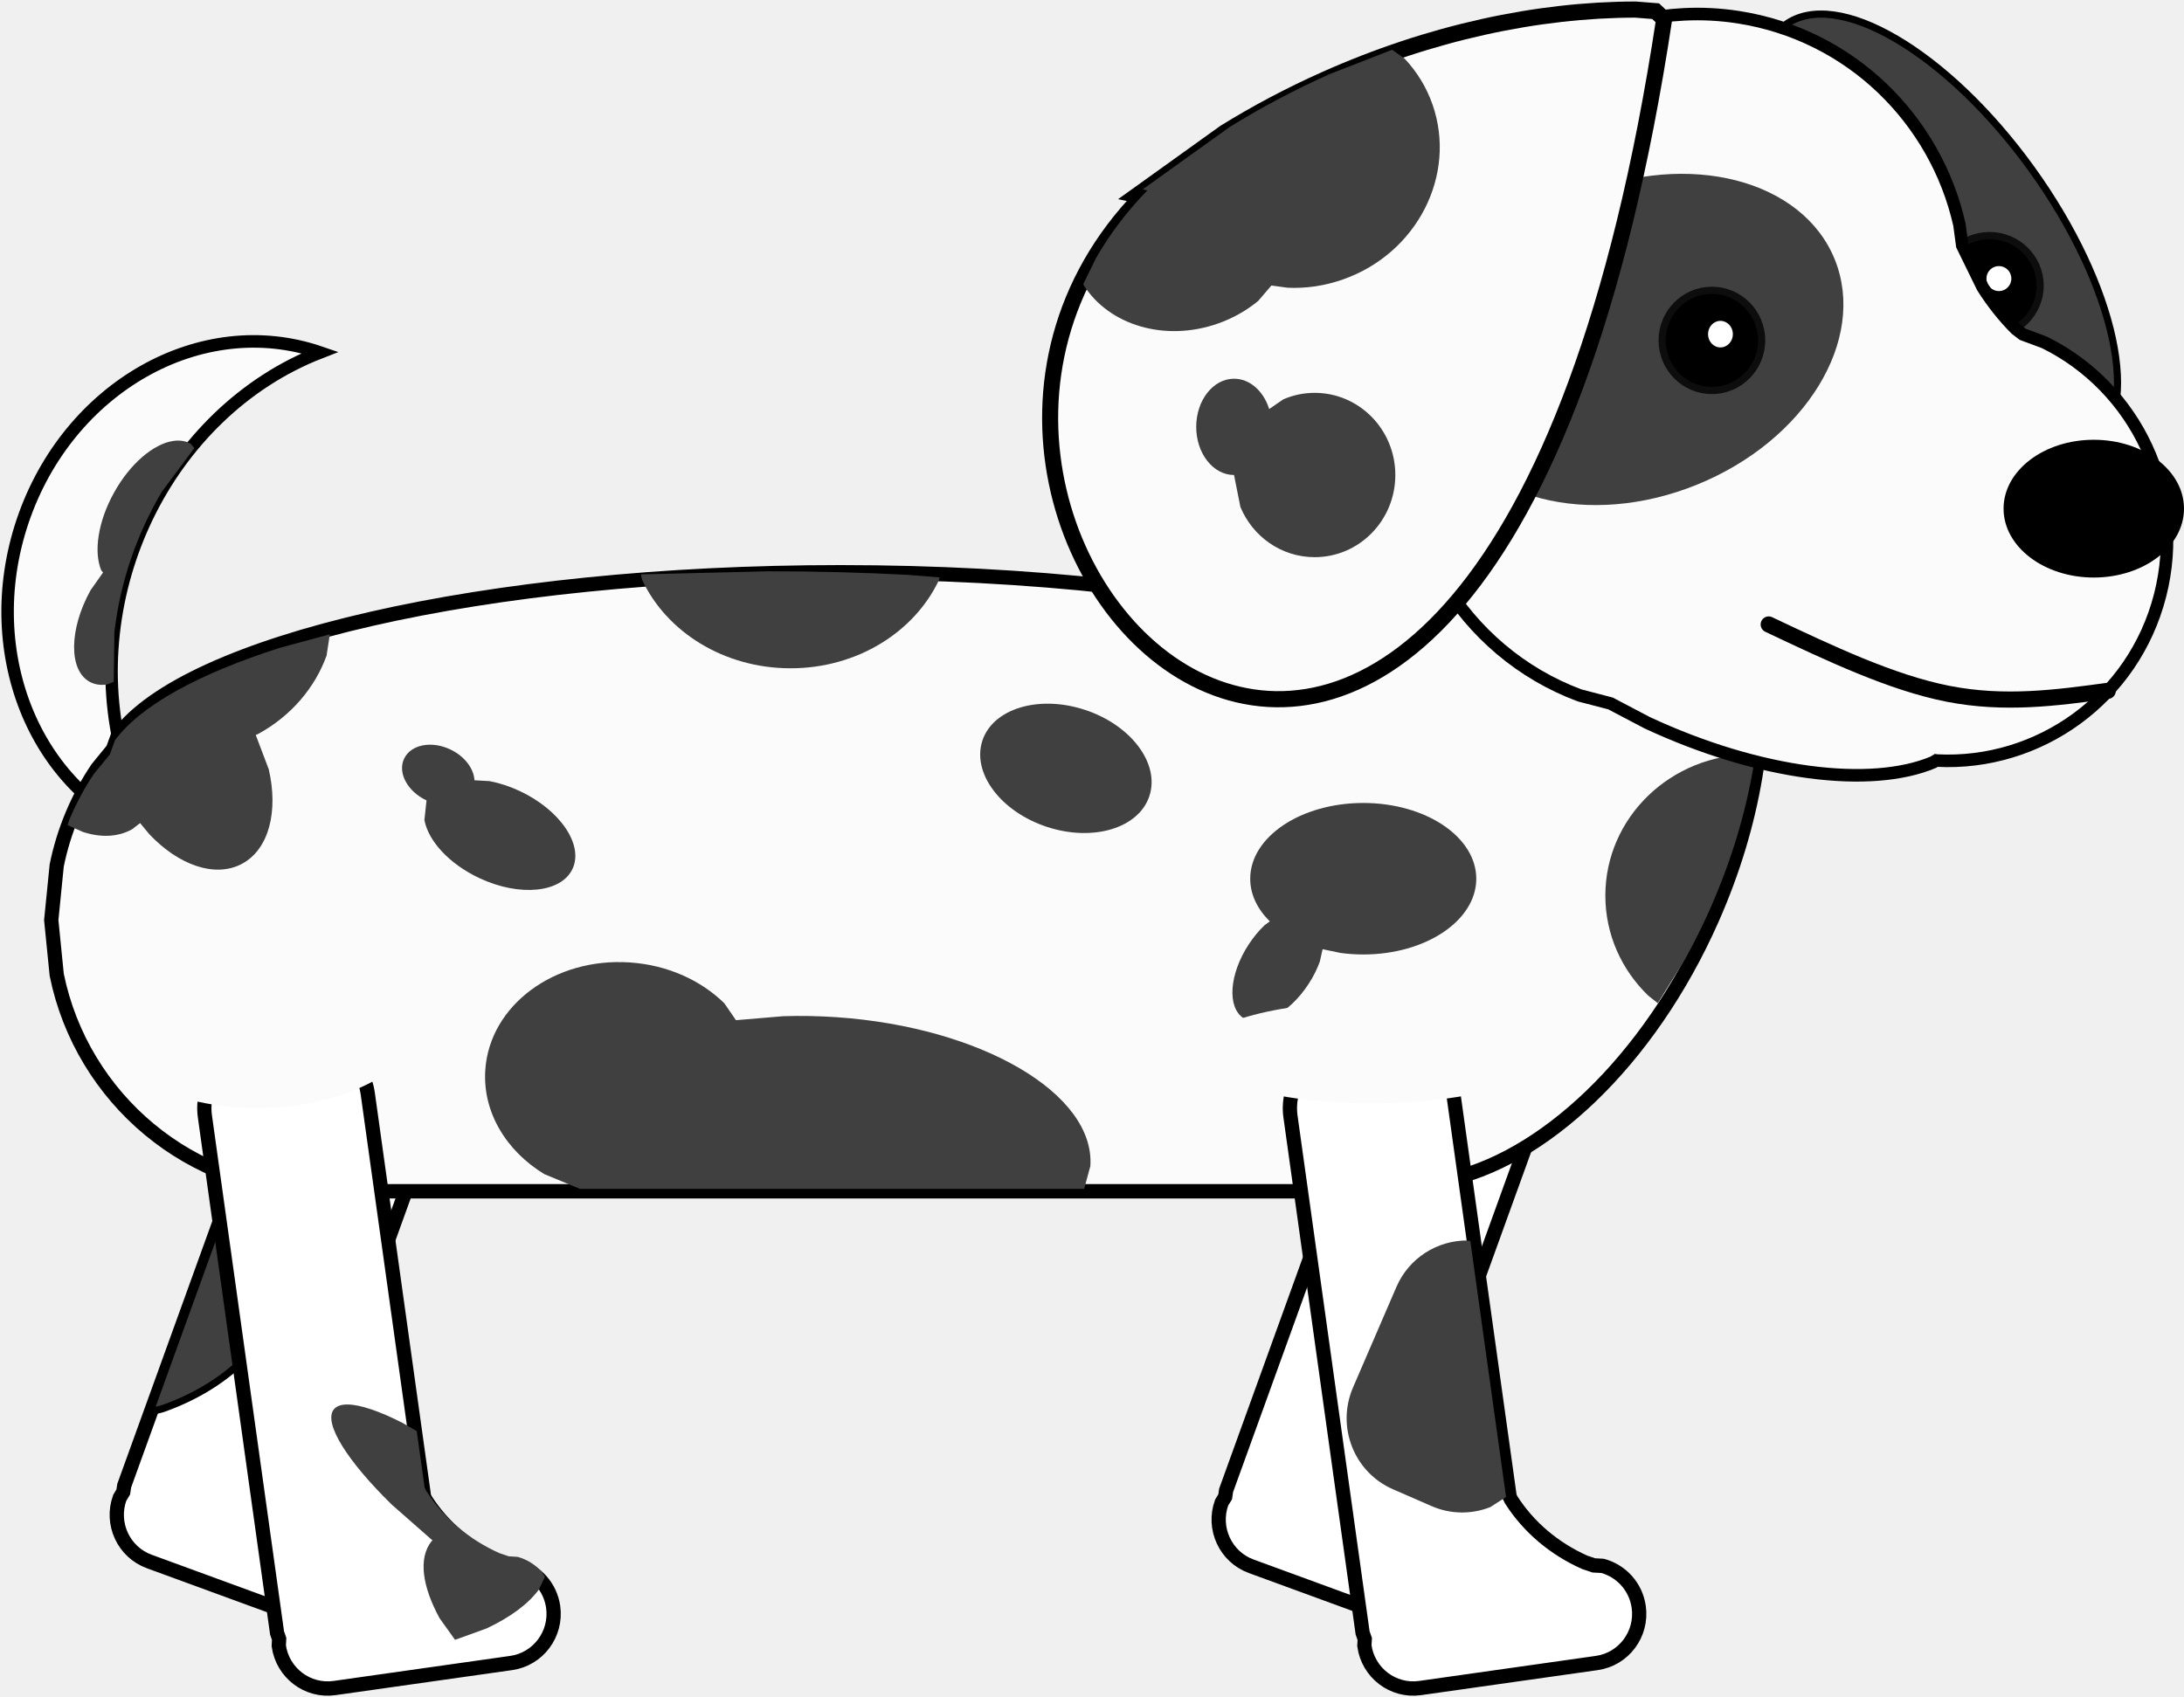
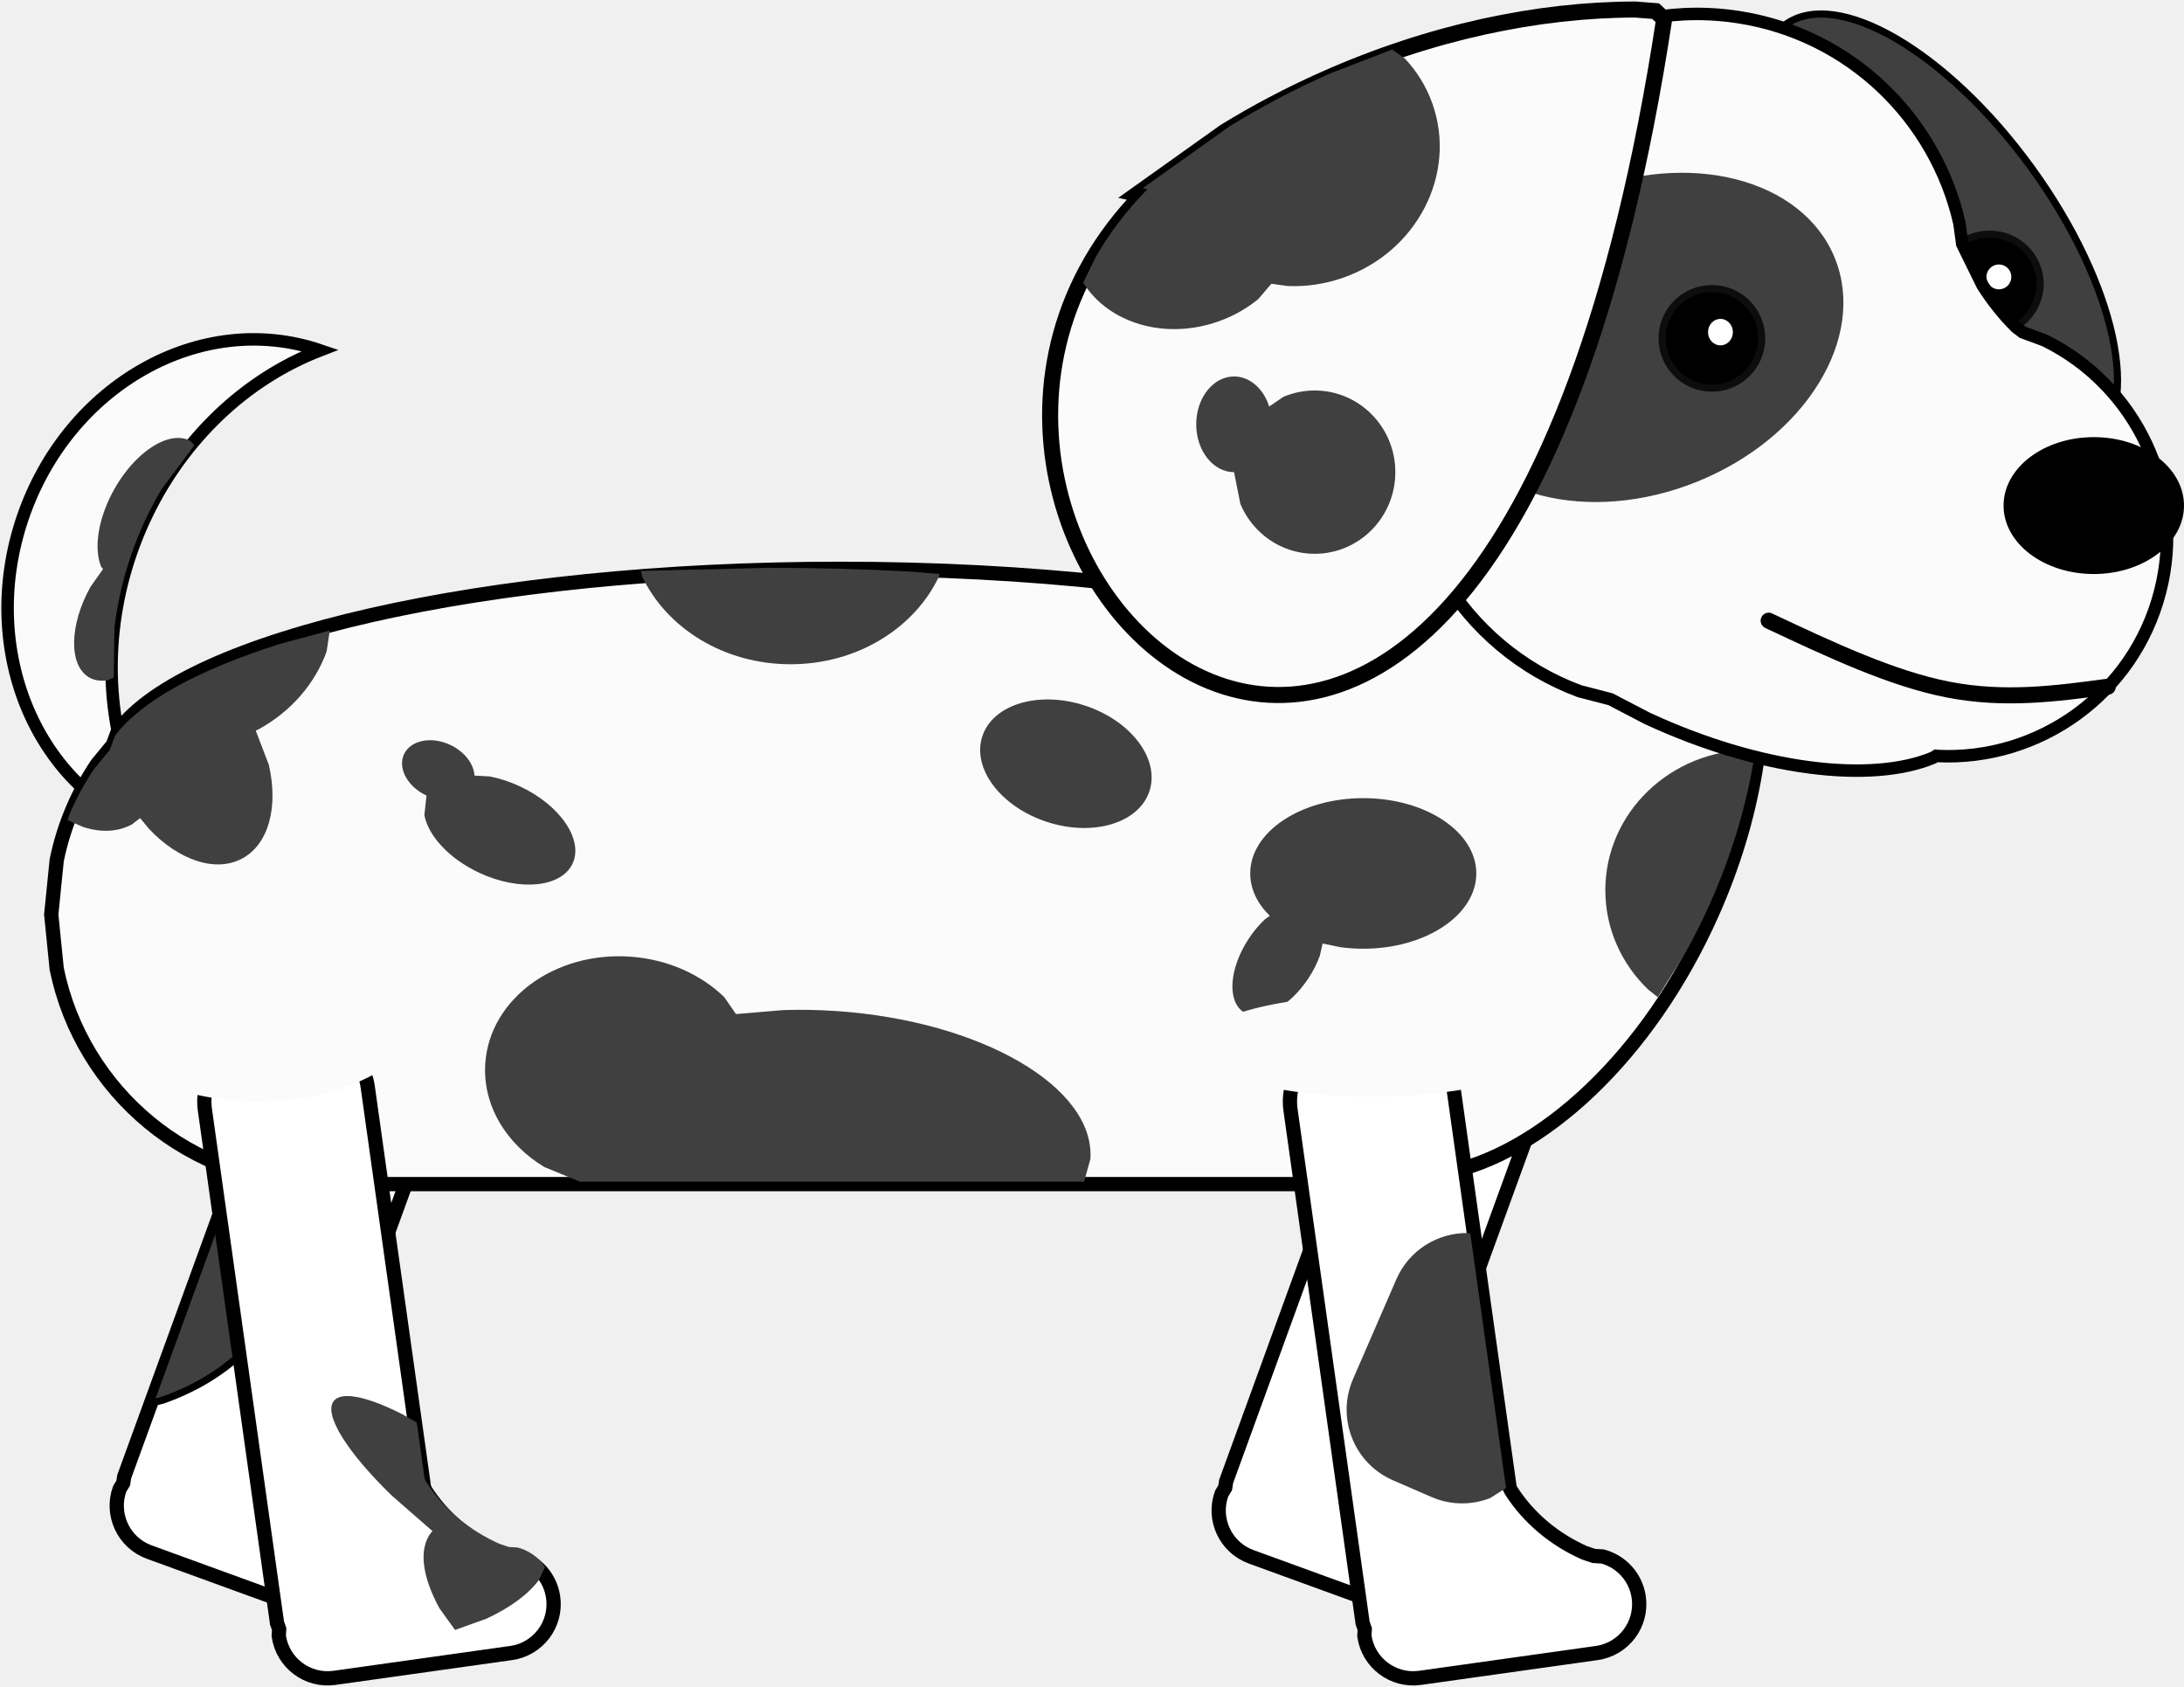
- <svg xmlns="http://www.w3.org/2000/svg" width="140px" height="px" viewBox="0 0 139 108" version="1.1">
-   <g id="surface1">
-     <path style="fill-rule:evenodd;fill:rgb(98.431%,98.431%,98.431%);fill-opacity:1;stroke-width:8.021;stroke-linecap:butt;stroke-linejoin:miter;stroke:rgb(0%,0%,0%);stroke-opacity:1;stroke-miterlimit:8;" d="M 1643.455 1130.707 C 1566.95 1104.674 1528.52 1014.301 1557.599 928.83 C 1586.678 843.358 1672.258 795.172 1748.763 821.206 C 1650.439 859.276 1593.701 975.251 1621.991 1080.248 C 1626.844 1098.244 1634.064 1115.26 1643.455 1130.707 Z M 1643.455 1130.707 " transform="matrix(0.0990028,0,0,0.099631,-152.7614,-59.38007)" />
-     <path style=" stroke:none;fill-rule:evenodd;fill:rgb(25.098%,25.098%,25.098%);fill-opacity:1;" d="M 11 28.074 C 11.414 28.008 11.801 28.062 12.133 28.246 L 12.367 28.523 L 10.297 31.309 C 9.504 32.652 8.84 34.09 8.324 35.605 C 7.812 37.125 7.465 38.672 7.281 40.223 L 7.238 43.402 L 6.824 43.57 C 6.414 43.637 6.027 43.582 5.695 43.398 C 4.363 42.652 4.395 40.047 5.762 37.578 L 6.559 36.445 L 6.445 36.309 C 5.957 35.145 6.227 33.219 7.254 31.367 C 8.277 29.516 9.762 28.27 11 28.074 Z M 11 28.074 " />
-     <path style="fill-rule:evenodd;fill:rgb(100%,100%,100%);fill-opacity:1;stroke-width:9.167;stroke-linecap:butt;stroke-linejoin:miter;stroke:rgb(0%,0%,0%);stroke-opacity:1;stroke-miterlimit:8;" d="M 1785.733 1209.396 L 1813.273 1219.433 C 1833.119 1226.647 1843.339 1248.564 1836.118 1268.364 L 1747.145 1512.821 L 1747.066 1515.055 C 1748.763 1535.639 1756.812 1555.596 1769.99 1572.376 L 1774.33 1576.924 L 1779.144 1579.904 C 1788.179 1588.294 1791.849 1601.625 1787.351 1613.975 C 1781.353 1630.442 1763.164 1638.911 1746.672 1632.912 L 1638.917 1593.705 C 1622.464 1587.706 1613.981 1569.514 1619.979 1553.047 L 1622.228 1549.322 L 1622.859 1545.245 L 1736.768 1232.215 C 1743.989 1212.415 1765.887 1202.182 1785.733 1209.396 Z M 1785.733 1209.396 " transform="matrix(0.0990028,0,0,0.099631,-152.7614,-59.38007)" />
-     <path style="fill-rule:evenodd;fill:rgb(25.098%,25.098%,25.098%);fill-opacity:1;stroke-width:4.583;stroke-linecap:butt;stroke-linejoin:miter;stroke:rgb(0%,0%,0%);stroke-opacity:1;stroke-miterlimit:8;" d="M 1696.562 1341.172 L 1702.284 1345.916 C 1717.474 1361.363 1726.707 1380.3 1727.456 1401.002 C 1728.877 1442.444 1695.892 1479.142 1647.677 1496.04 L 1639.391 1498.236 Z M 1696.562 1341.172 " transform="matrix(0.0990028,0,0,0.099631,-152.7614,-59.38007)" />
-     <path style="fill-rule:evenodd;fill:rgb(100%,100%,100%);fill-opacity:1;stroke-width:9.167;stroke-linecap:butt;stroke-linejoin:miter;stroke:rgb(0%,0%,0%);stroke-opacity:1;stroke-miterlimit:8;" d="M 2494.125 1212.454 L 2521.665 1222.491 C 2541.472 1229.706 2551.691 1251.622 2544.51 1271.422 L 2455.537 1515.879 L 2455.458 1518.114 C 2457.155 1538.697 2465.204 1558.615 2478.382 1575.434 L 2482.722 1579.982 L 2487.536 1582.923 C 2496.571 1591.353 2500.24 1604.683 2495.742 1617.033 C 2489.745 1633.5 2471.556 1641.969 2455.063 1635.97 L 2347.309 1596.763 C 2330.856 1590.764 2322.373 1572.572 2328.331 1556.105 L 2330.619 1552.381 L 2331.211 1548.303 L 2445.16 1235.273 C 2452.38 1215.473 2474.278 1205.24 2494.125 1212.454 Z M 2494.125 1212.454 " transform="matrix(0.0990028,0,0,0.099631,-152.7614,-59.38007)" />
-     <path style="fill-rule:evenodd;fill:rgb(98.431%,98.431%,98.431%);fill-opacity:1;stroke-width:9.167;stroke-linecap:butt;stroke-linejoin:miter;stroke:rgb(0%,0%,0%);stroke-opacity:1;stroke-miterlimit:8;" d="M 2578.363 894.288 C 2588.464 895.229 2598.21 897.738 2607.482 901.855 C 2681.856 934.946 2698.033 1060.801 2643.663 1183.01 C 2602.905 1274.676 2534.015 1338.231 2470.767 1350.346 L 2466.229 1350.581 L 2456.326 1353.639 C 2445.042 1355.953 2433.363 1357.168 2421.407 1357.168 L 1749.197 1357.168 C 1665.471 1357.168 1595.595 1297.769 1579.457 1218.806 L 1575.946 1183.912 L 1579.457 1148.978 C 1584.074 1126.434 1593.07 1105.458 1605.538 1087.031 L 1615.559 1074.837 L 1618.874 1065.78 C 1663.064 1006.342 1854.15 961.646 2083.152 961.646 C 2205.82 961.646 2317.638 974.467 2401.798 995.521 L 2411.701 998.658 L 2423.341 981.838 C 2469.82 923.223 2528.017 889.544 2578.363 894.288 Z M 2578.363 894.288 " transform="matrix(0.0990028,0,0,0.099631,-152.7614,-59.38007)" />
-     <path style=" stroke:none;fill-rule:evenodd;fill:rgb(25.098%,25.098%,25.098%);fill-opacity:1;" d="M 111.469 48.023 L 111.676 48.043 L 111.605 48.762 C 111.113 51.703 110.203 54.766 108.859 57.809 C 108.355 58.953 107.809 60.047 107.223 61.098 L 105.508 63.863 L 104.895 63.375 C 103.211 61.746 102.172 59.496 102.172 57.016 C 102.172 52.047 106.332 48.023 111.469 48.023 Z M 111.469 48.023 " />
-     <path style=" stroke:none;fill-rule:evenodd;fill:rgb(25.098%,25.098%,25.098%);fill-opacity:1;" d="M 86.766 51.117 C 90.738 51.117 93.957 53.277 93.957 55.941 C 93.957 58.602 90.738 60.762 86.766 60.762 C 86.27 60.762 85.781 60.727 85.316 60.664 L 84.176 60.426 L 84 61.215 C 83.828 61.688 83.59 62.176 83.277 62.648 C 82.043 64.539 80.191 65.508 79.137 64.812 C 78.086 64.117 78.234 62.02 79.469 60.129 C 79.777 59.656 80.125 59.238 80.488 58.895 L 80.82 58.652 L 80.801 58.637 C 80.023 57.867 79.57 56.938 79.57 55.941 C 79.57 53.277 82.793 51.117 86.766 51.117 Z M 86.766 51.117 " />
-     <path style=" stroke:none;fill-rule:evenodd;fill:rgb(25.098%,25.098%,25.098%);fill-opacity:1;" d="M 62.52 47.16 C 63.188 45.105 66.109 44.223 69.047 45.188 C 71.988 46.156 73.828 48.609 73.156 50.664 C 72.488 52.723 69.566 53.605 66.625 52.637 C 63.691 51.668 61.852 49.219 62.52 47.16 Z M 62.52 47.16 " />
-     <path style=" stroke:none;fill-rule:evenodd;fill:rgb(25.098%,25.098%,25.098%);fill-opacity:1;" d="M 20.992 40.379 L 20.785 41.734 C 20.062 43.746 18.551 45.57 16.422 46.727 L 16.277 46.789 L 17.105 48.973 C 17.723 51.633 17.125 54.055 15.418 54.98 C 13.707 55.91 11.367 55.082 9.5 53.102 L 8.918 52.398 L 8.391 52.801 C 7.473 53.301 6.387 53.324 5.277 52.961 L 4.301 52.527 L 4.414 52.176 C 4.848 51.145 5.375 50.16 5.992 49.242 L 6.988 48.031 L 7.316 47.125 C 8.957 44.906 12.645 42.891 17.805 41.242 Z M 20.992 40.379 " />
-     <path style=" stroke:none;fill-rule:evenodd;fill:rgb(25.098%,25.098%,25.098%);fill-opacity:1;" d="M 40.098 61.27 C 42.5 61.434 44.621 62.414 46.102 63.871 L 46.84 64.945 L 49.859 64.691 C 50.953 64.656 52.086 64.676 53.238 64.754 C 62.477 65.391 69.707 69.637 69.395 74.234 L 69 75.684 L 36.914 75.684 L 34.645 74.746 C 32.219 73.27 30.703 70.793 30.887 68.102 C 31.168 63.996 35.289 60.938 40.098 61.27 Z M 40.098 61.27 " />
-     <path style=" stroke:none;fill-rule:evenodd;fill:rgb(25.098%,25.098%,25.098%);fill-opacity:1;" d="M 28.645 47.703 C 29.551 48.125 30.137 48.898 30.195 49.637 L 30.191 49.672 L 31.164 49.727 C 31.785 49.848 32.434 50.055 33.074 50.355 C 35.645 51.559 37.152 53.773 36.441 55.305 C 35.734 56.836 33.078 57.105 30.512 55.902 C 28.586 55 27.254 53.527 27.012 52.203 L 27.145 50.953 C 25.938 50.387 25.297 49.203 25.715 48.305 C 26.129 47.41 27.441 47.137 28.645 47.703 Z M 28.645 47.703 " />
-     <path style=" stroke:none;fill-rule:evenodd;fill:rgb(25.098%,25.098%,25.098%);fill-opacity:1;" d="M 48.93 36.367 C 51.965 36.367 54.938 36.445 57.812 36.598 L 59.797 36.758 L 59.762 36.922 C 58.203 40.227 54.562 42.543 50.316 42.543 C 46.07 42.543 42.426 40.227 40.871 36.922 L 40.789 36.566 Z M 48.93 36.367 " />
-     <path style="fill-rule:evenodd;fill:rgb(100%,100%,100%);fill-opacity:1;stroke-width:9.167;stroke-linecap:butt;stroke-linejoin:miter;stroke:rgb(0%,0%,0%);stroke-opacity:1;stroke-miterlimit:8;" d="M 1707.216 1266.325 L 1736.295 1262.248 C 1757.167 1259.307 1776.461 1273.853 1779.42 1294.75 L 1815.601 1552.341 L 1816.587 1554.341 C 1827.753 1571.749 1844.246 1585.55 1863.777 1594.215 L 1869.695 1596.214 L 1875.337 1596.528 C 1887.292 1599.743 1896.762 1609.78 1898.616 1622.797 C 1901.023 1640.126 1888.95 1656.162 1871.589 1658.593 L 1758.035 1674.589 C 1740.674 1677.02 1724.655 1664.905 1722.209 1647.576 L 1722.446 1643.224 L 1721.104 1639.342 L 1674.743 1309.453 C 1671.784 1288.595 1686.343 1269.266 1707.216 1266.325 Z M 1707.216 1266.325 " transform="matrix(0.0990028,0,0,0.099631,-152.7614,-59.38007)" />
-     <path style=" stroke:none;fill-rule:evenodd;fill:rgb(25.098%,25.098%,25.098%);fill-opacity:1;" d="M 22.117 89.41 C 22.922 89.414 24.148 89.832 25.613 90.578 L 26.523 91.105 L 27.027 94.707 L 27.125 94.906 C 28.23 96.637 29.859 98.016 31.793 98.875 L 32.383 99.074 L 32.941 99.109 C 33.531 99.27 34.062 99.598 34.469 100.051 L 34.684 100.375 L 34.297 101.191 C 33.613 102.117 32.492 102.945 30.973 103.664 L 28.961 104.391 L 27.977 103.016 C 26.875 100.992 26.613 99.199 27.461 98.121 L 27.531 98.066 L 24.941 95.789 C 22.129 93.043 20.566 90.594 21.242 89.727 C 21.414 89.512 21.711 89.406 22.117 89.41 Z M 22.117 89.41 " />
-     <path style="fill-rule:evenodd;fill:rgb(100%,100%,100%);fill-opacity:1;stroke-width:9.167;stroke-linecap:butt;stroke-linejoin:miter;stroke:rgb(0%,0%,0%);stroke-opacity:1;stroke-miterlimit:8;" d="M 2405.112 1266.325 L 2434.152 1262.248 C 2455.063 1259.307 2474.357 1273.853 2477.277 1294.75 L 2513.498 1552.341 L 2514.484 1554.341 C 2525.65 1571.749 2542.143 1585.55 2561.634 1594.215 L 2567.592 1596.214 L 2573.234 1596.528 C 2585.189 1599.743 2594.658 1609.78 2596.473 1622.797 C 2598.92 1640.126 2586.846 1656.162 2569.486 1658.593 L 2455.892 1674.589 C 2438.571 1677.02 2422.512 1664.905 2420.105 1647.576 L 2420.342 1643.224 L 2418.961 1639.342 L 2372.6 1309.453 C 2369.681 1288.595 2384.24 1269.266 2405.112 1266.325 Z M 2405.112 1266.325 " transform="matrix(0.0990028,0,0,0.099631,-152.7614,-59.38007)" />
-     <path style=" stroke:none;fill-rule:evenodd;fill:rgb(25.098%,25.098%,25.098%);fill-opacity:1;" d="M 93.406 78.969 L 93.578 79.004 L 95.852 95.297 L 94.852 95.941 C 93.688 96.402 92.348 96.418 91.105 95.875 L 88.652 94.805 C 86.172 93.723 85.035 90.82 86.113 88.324 L 88.871 81.934 C 89.676 80.062 91.5 78.953 93.406 78.969 Z M 93.406 78.969 " />
-     <path style=" stroke:none;fill-rule:evenodd;fill:rgb(98.431%,98.431%,98.431%);fill-opacity:1;" d="M 5.246 63.715 C 5.246 59.945 10.234 56.891 16.387 56.891 C 22.535 56.891 27.523 59.945 27.523 63.715 C 27.523 67.484 22.535 70.539 16.387 70.539 C 10.234 70.539 5.246 67.484 5.246 63.715 Z M 5.246 63.715 " />
-     <path style=" stroke:none;fill-rule:evenodd;fill:rgb(98.431%,98.431%,98.431%);fill-opacity:1;" d="M 76.133 67 C 76.133 65.215 81.141 63.766 87.32 63.766 C 93.5 63.766 98.508 65.215 98.508 67 C 98.508 68.789 93.5 70.238 87.32 70.238 C 81.141 70.238 76.133 68.789 76.133 67 Z M 76.133 67 " />
-     <path style="fill-rule:evenodd;fill:rgb(25.098%,25.098%,25.098%);fill-opacity:1;stroke-width:4.583;stroke-linecap:butt;stroke-linejoin:miter;stroke:rgb(0%,0%,0%);stroke-opacity:1;stroke-miterlimit:8;" d="M 2729.361 790.664 C 2675.03 715.896 2657.749 635.795 2690.773 611.84 C 2723.798 587.845 2794.582 629.052 2848.913 703.82 C 2903.243 778.627 2920.525 858.727 2887.5 882.683 C 2854.476 906.678 2783.692 865.471 2729.361 790.664 Z M 2729.361 790.664 " transform="matrix(0.0990028,0,0,0.099631,-152.7614,-59.38007)" />
-     <path style="fill-rule:evenodd;fill:rgb(0%,0%,0%);fill-opacity:1;stroke-width:4.583;stroke-linecap:butt;stroke-linejoin:miter;stroke:rgb(5.098%,5.098%,5.098%);stroke-opacity:1;stroke-miterlimit:8;" d="M 2789.492 778.509 C 2789.492 760.827 2804.051 746.516 2822.004 746.516 C 2839.956 746.516 2854.515 760.827 2854.515 778.509 C 2854.515 796.192 2839.956 810.502 2822.004 810.502 C 2804.051 810.502 2789.492 796.192 2789.492 778.509 Z M 2789.492 778.509 " transform="matrix(0.0990028,0,0,0.099631,-152.7614,-59.38007)" />
-     <path style=" stroke:none;fill-rule:evenodd;fill:rgb(100%,100%,100%);fill-opacity:1;" d="M 126.426 17.734 C 126.426 17.293 126.781 16.938 127.219 16.938 C 127.656 16.938 128.012 17.293 128.012 17.734 C 128.012 18.176 127.656 18.531 127.219 18.531 C 126.781 18.531 126.426 18.176 126.426 17.734 Z M 126.426 17.734 " />
-     <path style="fill-rule:evenodd;fill:rgb(98.431%,98.431%,98.431%);fill-opacity:1;stroke-width:8.021;stroke-linecap:butt;stroke-linejoin:miter;stroke:rgb(0%,0%,0%);stroke-opacity:1;stroke-miterlimit:8;" d="M 2625.513 605.174 C 2636.995 604.586 2648.674 605.174 2660.432 606.978 C 2732.636 618.113 2787.401 672.376 2802.631 739.537 L 2804.446 752.907 L 2817.506 779.45 C 2823.976 789.644 2831.276 798.662 2838.891 806.229 L 2843.31 809.601 L 2857.198 814.737 C 2916.067 843.476 2948.618 910.52 2931.612 976.466 C 2914.607 1042.374 2853.687 1085.306 2788.229 1081.973 L 2787.677 1081.895 L 2785.744 1083.071 C 2745.775 1099.773 2674.241 1091.304 2601.879 1057.782 L 2578.324 1045.471 L 2558.477 1040.335 C 2483.195 1012.459 2435.257 934.632 2447.961 852.18 L 2463.507 751.378 C 2476.212 668.886 2545.299 609.095 2625.513 605.174 Z M 2625.513 605.174 " transform="matrix(0.0990028,0,0,0.099631,-152.7614,-59.38007)" />
-     <path style=" stroke:none;fill-rule:evenodd;fill:rgb(25.098%,25.098%,25.098%);fill-opacity:1;" d="M 91.82 26.684 C 89.77 21.578 93.699 15.168 100.59 12.367 C 107.484 9.566 114.73 11.434 116.781 16.535 C 118.828 21.641 114.902 28.051 108.008 30.852 C 101.117 33.652 93.867 31.785 91.82 26.684 Z M 91.82 26.684 " />
-     <path style="fill-rule:evenodd;fill:rgb(98.431%,98.431%,98.431%);fill-opacity:1;stroke-width:10.312;stroke-linecap:butt;stroke-linejoin:miter;stroke:rgb(0%,0%,0%);stroke-opacity:1;stroke-miterlimit:8;" d="M 35.429 466.017 L 28.812 462.458 L 23.69 450.444 C 3.783 391.076 -4.528 320.934 2.426 246.86 C 4.748 222.181 8.637 198.223 13.958 175.199 L 33.893 109.451 L 35.457 112.131 C 175.555 -163.148 721.999 112.146 35.429 466.017 Z M 35.429 466.017 " transform="matrix(0.0315931,0.094422,0.0938267,-0.0317935,61.06991,12.69369)" />
-     <path style=" stroke:none;fill-rule:evenodd;fill:rgb(25.098%,25.098%,25.098%);fill-opacity:1;" d="M 88.602 3.168 L 89.406 3.742 C 90.176 4.562 90.785 5.543 91.176 6.664 C 92.734 11.148 90.188 16.129 85.484 17.785 C 84.309 18.203 83.109 18.371 81.945 18.316 L 80.918 18.176 L 80.078 19.156 C 79.348 19.758 78.488 20.254 77.523 20.594 C 74.141 21.785 70.598 20.703 68.984 18.172 L 68.945 18.086 L 69.742 16.453 C 70.602 14.949 71.688 13.492 73.023 12.121 L 72.723 12.055 L 78.266 8.082 C 80.254 6.852 82.379 5.723 84.621 4.719 Z M 88.602 3.168 " />
-     <path style=" stroke:none;fill-rule:evenodd;fill:rgb(25.098%,25.098%,25.098%);fill-opacity:1;" d="M 78.539 24.109 C 79.539 24.109 80.395 24.883 80.758 25.98 L 80.77 26.043 L 81.676 25.422 C 82.289 25.156 82.965 25.008 83.672 25.008 C 86.508 25.008 88.805 27.352 88.805 30.238 C 88.805 33.129 86.508 35.469 83.672 35.469 C 81.547 35.469 79.723 34.152 78.945 32.273 L 78.539 30.238 C 77.211 30.238 76.133 28.867 76.133 27.176 C 76.133 25.484 77.211 24.109 78.539 24.109 Z M 78.539 24.109 " />
-     <path style=" stroke:none;fill-rule:evenodd;fill:rgb(0%,0%,0%);fill-opacity:1;" d="M 127.516 32.379 C 127.516 29.957 130.086 27.996 133.258 27.996 C 136.43 27.996 139 29.957 139 32.379 C 139 34.801 136.43 36.766 133.258 36.766 C 130.086 36.766 127.516 34.801 127.516 32.379 Z M 127.516 32.379 " />
-     <path style="fill-rule:evenodd;fill:rgb(0%,0%,0%);fill-opacity:1;stroke-width:4.583;stroke-linecap:butt;stroke-linejoin:miter;stroke:rgb(5.098%,5.098%,5.098%);stroke-opacity:1;stroke-miterlimit:8;" d="M 2611.506 813.482 C 2611.506 795.839 2625.829 781.489 2643.505 781.489 C 2661.181 781.489 2675.504 795.839 2675.504 813.482 C 2675.504 831.165 2661.181 845.514 2643.505 845.514 C 2625.829 845.514 2611.506 831.165 2611.506 813.482 Z M 2611.506 813.482 " transform="matrix(0.0990028,0,0,0.099631,-152.7614,-59.38007)" />
-     <path style=" stroke:none;fill-rule:evenodd;fill:rgb(100%,100%,100%);fill-opacity:1;" d="M 108.707 21.27 C 108.707 20.805 109.059 20.426 109.496 20.426 C 109.934 20.426 110.289 20.805 110.289 21.27 C 110.289 21.738 109.934 22.117 109.496 22.117 C 109.059 22.117 108.707 21.738 108.707 21.27 Z M 108.707 21.27 " />
-     <path style="fill:none;stroke-width:10.312;stroke-linecap:round;stroke-linejoin:miter;stroke:rgb(0%,0%,0%);stroke-opacity:1;stroke-miterlimit:8;" d="M 2897.996 1037.434 C 2864.853 1041.903 2831.749 1046.373 2795.41 1039.316 C 2759.071 1032.219 2719.537 1013.596 2680.002 995.011 " transform="matrix(0.0990028,0,0,0.099631,-152.7614,-59.38007)" />
+ <svg xmlns="http://www.w3.org/2000/svg" width="1404" height="1084" overflow="hidden">
+   <defs>
+     <clipPath id="clip0">
+       <rect x="1543" y="596" width="1404" height="1084" />
+     </clipPath>
+   </defs>
+   <g clip-path="url(#clip0)" transform="translate(-1543 -596)">
+     <path d="M1643.45 1130.72C1566.95 1104.69 1528.5 1014.3 1557.59 928.831 1586.67 843.364 1672.26 795.182 1748.76 821.213 1650.45 859.282 1593.69 975.255 1621.98 1080.25 1626.84 1098.26 1634.06 1115.25 1643.45 1130.72Z" stroke="#000000" stroke-width="8.021" stroke-miterlimit="8" fill="#FBFBFB" fill-rule="evenodd" />
+     <path d="M1654.12 877.78C1658.3 877.131 1662.19 877.657 1665.55 879.526L1667.92 882.306 1647 910.26C1638.98 923.718 1632.27 938.171 1627.09 953.393 1621.91 968.615 1618.41 984.16 1616.56 999.718L1616.13 1031.62 1611.94 1033.32C1607.77 1033.97 1603.87 1033.45 1600.51 1031.58 1587.09 1024.1 1587.39 997.957 1601.19 973.187L1609.26 961.806 1608.09 960.434C1603.16 948.766 1605.91 929.416 1616.26 910.838 1626.61 892.26 1641.61 879.73 1654.12 877.78Z" fill="#404040" fill-rule="evenodd" />
+     <path d="M1785.72 1209.41 1813.28 1219.44C1833.1 1226.65 1843.32 1248.57 1836.11 1268.38L1747.14 1512.83 1747.08 1515.04C1748.76 1535.64 1756.83 1555.58 1770 1572.38L1774.32 1576.94 1779.14 1579.89C1788.19 1588.3 1791.84 1601.63 1787.35 1613.97 1781.35 1630.43 1763.15 1638.92 1746.69 1632.93L1638.92 1593.7C1622.46 1587.71 1613.97 1569.51 1619.96 1553.05L1622.23 1549.34 1622.84 1545.26 1736.78 1232.23C1743.99 1212.41 1765.9 1202.19 1785.72 1209.41Z" stroke="#000000" stroke-width="9.167" stroke-miterlimit="8" fill="#FFFFFF" fill-rule="evenodd" />
+     <path d="M1696.56 1341.17 1702.29 1345.93C1717.49 1361.37 1726.72 1380.31 1727.44 1401.02 1728.88 1442.43 1695.9 1479.15 1647.66 1496.03L1639.4 1498.22Z" stroke="#000000" stroke-width="4.583" stroke-miterlimit="8" fill="#404040" fill-rule="evenodd" />
+     <path d="M2494.11 1212.46 2521.67 1222.49C2541.49 1229.71 2551.71 1251.62 2544.5 1271.44L2455.53 1515.88 2455.47 1518.1C2457.15 1538.69 2465.22 1558.63 2478.39 1575.44L2482.71 1580 2487.53 1582.94C2496.58 1591.36 2500.23 1604.68 2495.73 1617.03 2489.74 1633.49 2471.54 1641.97 2455.08 1635.98L2347.31 1596.76C2330.85 1590.77 2322.36 1572.56 2328.35 1556.1L2330.61 1552.4 2331.23 1548.32 2445.16 1235.28C2452.38 1215.47 2474.29 1205.25 2494.11 1212.46Z" stroke="#000000" stroke-width="9.167" stroke-miterlimit="8" fill="#FFFFFF" fill-rule="evenodd" />
+     <path d="M2578.37 894.29C2588.45 895.24 2598.21 897.729 2607.5 901.863 2681.84 934.937 2698.04 1060.82 2643.67 1183.02 2602.89 1274.68 2534.01 1338.24 2470.75 1350.33L2466.22 1350.58 2456.31 1353.65C2445.03 1355.96 2433.35 1357.17 2421.39 1357.17L1749.21 1357.17C1665.48 1357.17 1595.61 1297.78 1579.46 1218.82L1575.94 1183.9 1579.46 1148.97C1584.07 1126.42 1593.07 1105.45 1605.53 1087.02L1615.57 1074.85 1618.89 1065.78C1663.08 1006.35 1854.15 961.645 2083.15 961.645 2205.83 961.645 2317.62 974.474 2401.78 995.525L2411.69 998.675 2423.35 981.829C2469.82 923.223 2528 889.536 2578.37 894.29Z" stroke="#000000" stroke-width="9.167" stroke-miterlimit="8" fill="#FBFBFB" fill-rule="evenodd" />
+     <path d="M2668.9 1078 2671 1078.2 2670.28 1085.43C2665.31 1114.93 2656.14 1145.7 2642.55 1176.24 2637.46 1187.7 2631.93 1198.71 2626.02 1209.24L2608.71 1237 2602.5 1232.08C2585.51 1215.75 2575 1193.18 2575 1168.26 2575 1118.41 2617.04 1078 2668.9 1078Z" fill="#404040" fill-rule="evenodd" />
+     <path d="M2419.38 1109.07C2459.51 1109.07 2492.05 1130.74 2492.05 1157.47 2492.05 1184.2 2459.51 1205.87 2419.38 1205.87 2414.37 1205.87 2409.47 1205.53 2404.74 1204.89L2393.23 1202.51 2391.46 1210.42C2389.73 1215.17 2387.3 1220.05 2384.18 1224.79 2371.71 1243.78 2352.98 1253.51 2342.35 1246.53 2331.72 1239.54 2333.21 1218.49 2345.69 1199.51 2348.81 1194.76 2352.31 1190.59 2355.99 1187.12L2359.33 1184.69 2359.13 1184.53C2351.3 1176.81 2346.72 1167.49 2346.72 1157.47 2346.72 1130.74 2379.25 1109.07 2419.38 1109.07Z" fill="#404040" fill-rule="evenodd" />
+     <path d="M2174.48 1069.36C2181.24 1048.72 2210.77 1039.85 2240.44 1049.56 2270.12 1059.27 2288.7 1083.88 2281.94 1104.52 2275.19 1125.16 2245.66 1134.03 2215.98 1124.32 2186.31 1114.61 2167.73 1090 2174.48 1069.36Z" fill="#404040" fill-rule="evenodd" />
+     <path d="M1755.02 1001.3 1752.95 1014.88C1745.65 1035.09 1730.38 1053.4 1708.87 1065L1707.4 1065.63 1715.79 1087.55C1722.01 1114.23 1715.99 1138.55 1698.72 1147.86 1681.45 1157.18 1657.82 1148.85 1638.95 1128.99L1633.08 1121.91 1627.76 1125.97C1618.48 1130.97 1607.51 1131.22 1596.31 1127.56L1586.46 1123.23 1587.57 1119.68C1591.95 1109.32 1597.31 1099.47 1603.54 1090.25L1613.58 1078.08 1616.9 1069.01C1633.48 1046.73 1670.7 1026.51 1722.83 1009.95Z" fill="#404040" fill-rule="evenodd" />
+     <path d="M1948 1210.95C1972.28 1212.62 1993.69 1222.47 2008.67 1237.06L2016.12 1247.87 2046.6 1245.31C2057.67 1244.95 2069.1 1245.14 2080.76 1245.94 2174.05 1252.33 2247.11 1294.94 2243.95 1341.09L2239.93 1355.63 1915.85 1355.63 1892.93 1346.21C1868.45 1331.39 1853.12 1306.55 1854.97 1279.52 1857.8 1238.32 1899.45 1207.63 1948 1210.95Z" fill="#404040" fill-rule="evenodd" />
+     <path d="M1832.34 1074.79C1841.47 1079.04 1847.39 1086.79 1848.01 1094.2L1847.95 1094.56 1857.79 1095.11C1864.06 1096.31 1870.6 1098.41 1877.08 1101.42 1903.02 1113.49 1918.26 1135.74 1911.1 1151.11 1903.95 1166.48 1877.13 1169.16 1851.19 1157.1 1831.73 1148.04 1818.3 1133.27 1815.82 1119.96L1817.17 1107.41 1817.17 1107.41C1805 1101.75 1798.53 1089.86 1802.72 1080.85 1806.91 1071.84 1820.17 1069.13 1832.34 1074.79Z" fill="#404040" fill-rule="evenodd" />
+     <path d="M2037.21 961C2067.89 961 2097.9 961.804 2126.96 963.339L2147 964.942 2146.63 966.59C2130.91 999.74 2094.11 1023 2051.22 1023 2008.33 1023 1971.53 999.74 1955.81 966.59L1955 962.999Z" fill="#404040" fill-rule="evenodd" />
+     <path d="M1707.23 1266.34 1736.28 1262.26C1757.16 1259.32 1776.47 1273.87 1779.41 1294.76L1815.61 1552.36 1816.6 1554.34C1827.75 1571.74 1844.24 1585.55 1863.76 1594.21L1869.71 1596.21 1875.35 1596.54C1887.29 1599.73 1896.77 1609.78 1898.6 1622.79 1901.03 1640.13 1888.95 1656.17 1871.6 1658.61L1758.03 1674.57C1740.68 1677.01 1724.64 1664.92 1722.2 1647.58L1722.46 1643.24 1721.09 1639.35 1674.73 1309.47C1671.79 1288.58 1686.34 1269.27 1707.23 1266.34Z" stroke="#000000" stroke-width="9.167" stroke-miterlimit="8" fill="#FFFFFF" fill-rule="evenodd" />
+     <path d="M1766.38 1493.41C1774.53 1493.44 1786.92 1497.63 1801.71 1505.14L1810.91 1510.42 1815.99 1546.59 1816.98 1548.57C1828.13 1565.96 1844.62 1579.78 1864.14 1588.43L1870.09 1590.43 1875.73 1590.77C1881.7 1592.36 1887.05 1595.67 1891.14 1600.21L1893.31 1603.46 1889.41 1611.68C1882.52 1620.95 1871.18 1629.28 1855.84 1636.49L1835.53 1643.78 1825.59 1629.99C1814.44 1609.67 1811.81 1591.68 1820.36 1580.86L1821.09 1580.28 1794.92 1557.45C1766.52 1529.87 1750.72 1505.28 1757.58 1496.59 1759.3 1494.42 1762.31 1493.39 1766.38 1493.41Z" fill="#404040" fill-rule="evenodd" />
+     <path d="M2405.12 1266.34 2434.16 1262.26C2455.05 1259.32 2474.36 1273.87 2477.29 1294.76L2513.5 1552.36 2514.49 1554.34C2525.64 1571.74 2542.13 1585.55 2561.65 1594.21L2567.6 1596.21 2573.23 1596.54C2585.18 1599.73 2594.66 1609.78 2596.48 1622.79 2598.92 1640.13 2586.84 1656.17 2569.49 1658.61L2455.91 1674.57C2438.57 1677.01 2422.53 1664.92 2420.09 1647.58L2420.35 1643.24 2418.98 1639.35 2372.62 1309.47C2369.68 1288.58 2384.23 1269.27 2405.12 1266.34Z" stroke="#000000" stroke-width="9.167" stroke-miterlimit="8" fill="#FFFFFF" fill-rule="evenodd" />
+     <path d="M2486.48 1388.62 2488.19 1388.98 2511.17 1552.51 2501.07 1558.95C2489.3 1563.6 2475.76 1563.75 2463.24 1558.31L2438.45 1547.55C2413.41 1536.68 2401.92 1507.56 2412.8 1482.52L2440.65 1418.37C2448.8 1399.59 2467.22 1388.44 2486.48 1388.62Z" fill="#404040" fill-rule="evenodd" />
+     <path d="M1596 1235.5C1596 1197.67 1646.37 1167 1708.5 1167 1770.63 1167 1821 1197.67 1821 1235.5 1821 1273.33 1770.63 1304 1708.5 1304 1646.37 1304 1596 1273.33 1596 1235.5Z" fill="#FBFBFB" fill-rule="evenodd" />
+     <path d="M2312 1268.5C2312 1250.55 2362.59 1236 2425 1236 2487.41 1236 2538 1250.55 2538 1268.5 2538 1286.45 2487.41 1301 2425 1301 2362.59 1301 2312 1286.45 2312 1268.5Z" fill="#FBFBFB" fill-rule="evenodd" />
+     <path d="M2729.35 790.683C2675.03 715.886 2657.75 635.809 2690.77 611.827 2723.79 587.845 2794.6 629.039 2848.92 703.836 2903.25 778.634 2920.52 858.71 2887.51 882.692 2854.49 906.675 2783.68 865.481 2729.35 790.683Z" stroke="#000000" stroke-width="4.583" stroke-miterlimit="8" fill="#404040" fill-rule="evenodd" />
+     <path d="M2789.5 778.5C2789.5 760.827 2804.05 746.5 2822 746.5 2839.95 746.5 2854.5 760.827 2854.5 778.5 2854.5 796.173 2839.95 810.5 2822 810.5 2804.05 810.5 2789.5 796.173 2789.5 778.5Z" stroke="#0D0D0D" stroke-width="4.583" stroke-miterlimit="8" fill-rule="evenodd" />
+     <path d="M2820 774C2820 769.582 2823.58 766 2828 766 2832.42 766 2836 769.582 2836 774 2836 778.418 2832.42 782 2828 782 2823.58 782 2820 778.418 2820 774Z" fill="#FFFFFF" fill-rule="evenodd" />
+     <path d="M2625.52 605.155C2636.98 604.593 2648.67 605.171 2660.45 606.986 2732.62 618.101 2787.42 672.394 2802.63 739.534L2804.46 752.91 2817.52 779.457C2823.99 789.658 2831.27 798.664 2838.89 806.213L2843.3 809.611 2857.19 814.727C2916.06 843.48 2948.63 910.535 2931.62 976.447 2914.62 1042.36 2853.68 1085.29 2788.24 1081.97L2787.68 1081.89 2785.73 1083.07C2745.77 1099.77 2674.25 1091.32 2601.89 1057.77L2578.33 1045.48 2558.49 1040.35C2483.18 1012.46 2435.27 934.636 2447.98 852.164L2463.5 751.361C2476.21 668.888 2545.31 609.09 2625.52 605.155Z" stroke="#000000" stroke-width="8.021" stroke-miterlimit="8" fill="#FBFBFB" fill-rule="evenodd" />
+     <path d="M2470.44 863.815C2449.75 812.586 2489.42 748.259 2559.04 720.137 2628.66 692.016 2701.88 710.748 2722.57 761.977 2743.26 813.206 2703.6 877.532 2633.97 905.654 2564.35 933.776 2491.14 915.044 2470.44 863.815Z" fill="#404040" fill-rule="evenodd" />
+     <path d="M35.446 466.032 28.814 462.439 23.705 450.453C3.776 391.076-4.531 320.925 2.42 246.86 4.738 222.171 8.64 198.217 13.95 175.221L33.876 109.462 35.446 112.124C175.559-163.138 722.002 112.124 35.446 466.032Z" stroke="#000000" stroke-width="10.312" stroke-miterlimit="8" fill="#FBFBFB" fill-rule="evenodd" transform="matrix(0.319113 0.947717 0.947717 -0.319113 2159.85 723.407)" />
+     <path d="M0 235.948 8.032 241.814C18.303 246.553 29.628 249.243 41.548 249.389 89.227 249.972 128.378 209.635 128.994 159.293 129.148 146.708 126.879 134.689 122.644 123.73L117.954 114.327 124.616 103.164C127.986 94.248 129.909 84.424 130.036 74.088 130.478 37.914 108.762 7.463 79.489 0.124L78.53 0 65.554 12.889C54.023 25.907 43.678 40.96 34.921 58.164L33.352 55.502 13.425 121.261C8.116 144.257 4.213 168.212 1.896 192.9Z" fill="#404040" fill-rule="evenodd" transform="matrix(0.319113 0.947717 0.947717 -0.319113 2214.32 703.108)" />
+     <path d="M2336.32 838C2346.39 838 2355.04 845.745 2358.73 856.784L2358.83 857.394 2367.98 851.144C2374.18 848.488 2381 847.019 2388.16 847.019 2416.79 847.019 2440 870.52 2440 899.509 2440 928.499 2416.79 952 2388.16 952 2366.69 952 2348.26 938.781 2340.39 919.941L2336.32 899.51 2336.32 899.51C2322.89 899.51 2312 885.74 2312 868.755 2312 851.77 2322.89 838 2336.32 838Z" fill="#404040" fill-rule="evenodd" />
+     <path d="M2831 921C2831 896.699 2856.97 877 2889 877 2921.03 877 2947 896.699 2947 921 2947 945.3 2921.03 965 2889 965 2856.97 965 2831 945.3 2831 921Z" fill-rule="evenodd" />
+     <path d="M2611.5 813.5C2611.5 795.827 2625.83 781.5 2643.5 781.5 2661.17 781.5 2675.5 795.827 2675.5 813.5 2675.5 831.173 2661.17 845.5 2643.5 845.5 2625.83 845.5 2611.5 831.173 2611.5 813.5Z" stroke="#0D0D0D" stroke-width="4.583" stroke-miterlimit="8" fill-rule="evenodd" />
+     <path d="M2641 809.5C2641 804.806 2644.58 801 2649 801 2653.42 801 2657 804.806 2657 809.5 2657 814.195 2653.42 818 2649 818 2644.58 818 2641 814.195 2641 809.5Z" fill="#FFFFFF" fill-rule="evenodd" />
+     <path d="M2898 1037.45C2864.87 1041.91 2831.74 1046.37 2795.41 1039.3 2759.08 1032.22 2719.54 1013.61 2680 995" stroke="#000000" stroke-width="10.312" stroke-linecap="round" stroke-miterlimit="8" fill="none" fill-rule="evenodd" />
  </g>
</svg>
